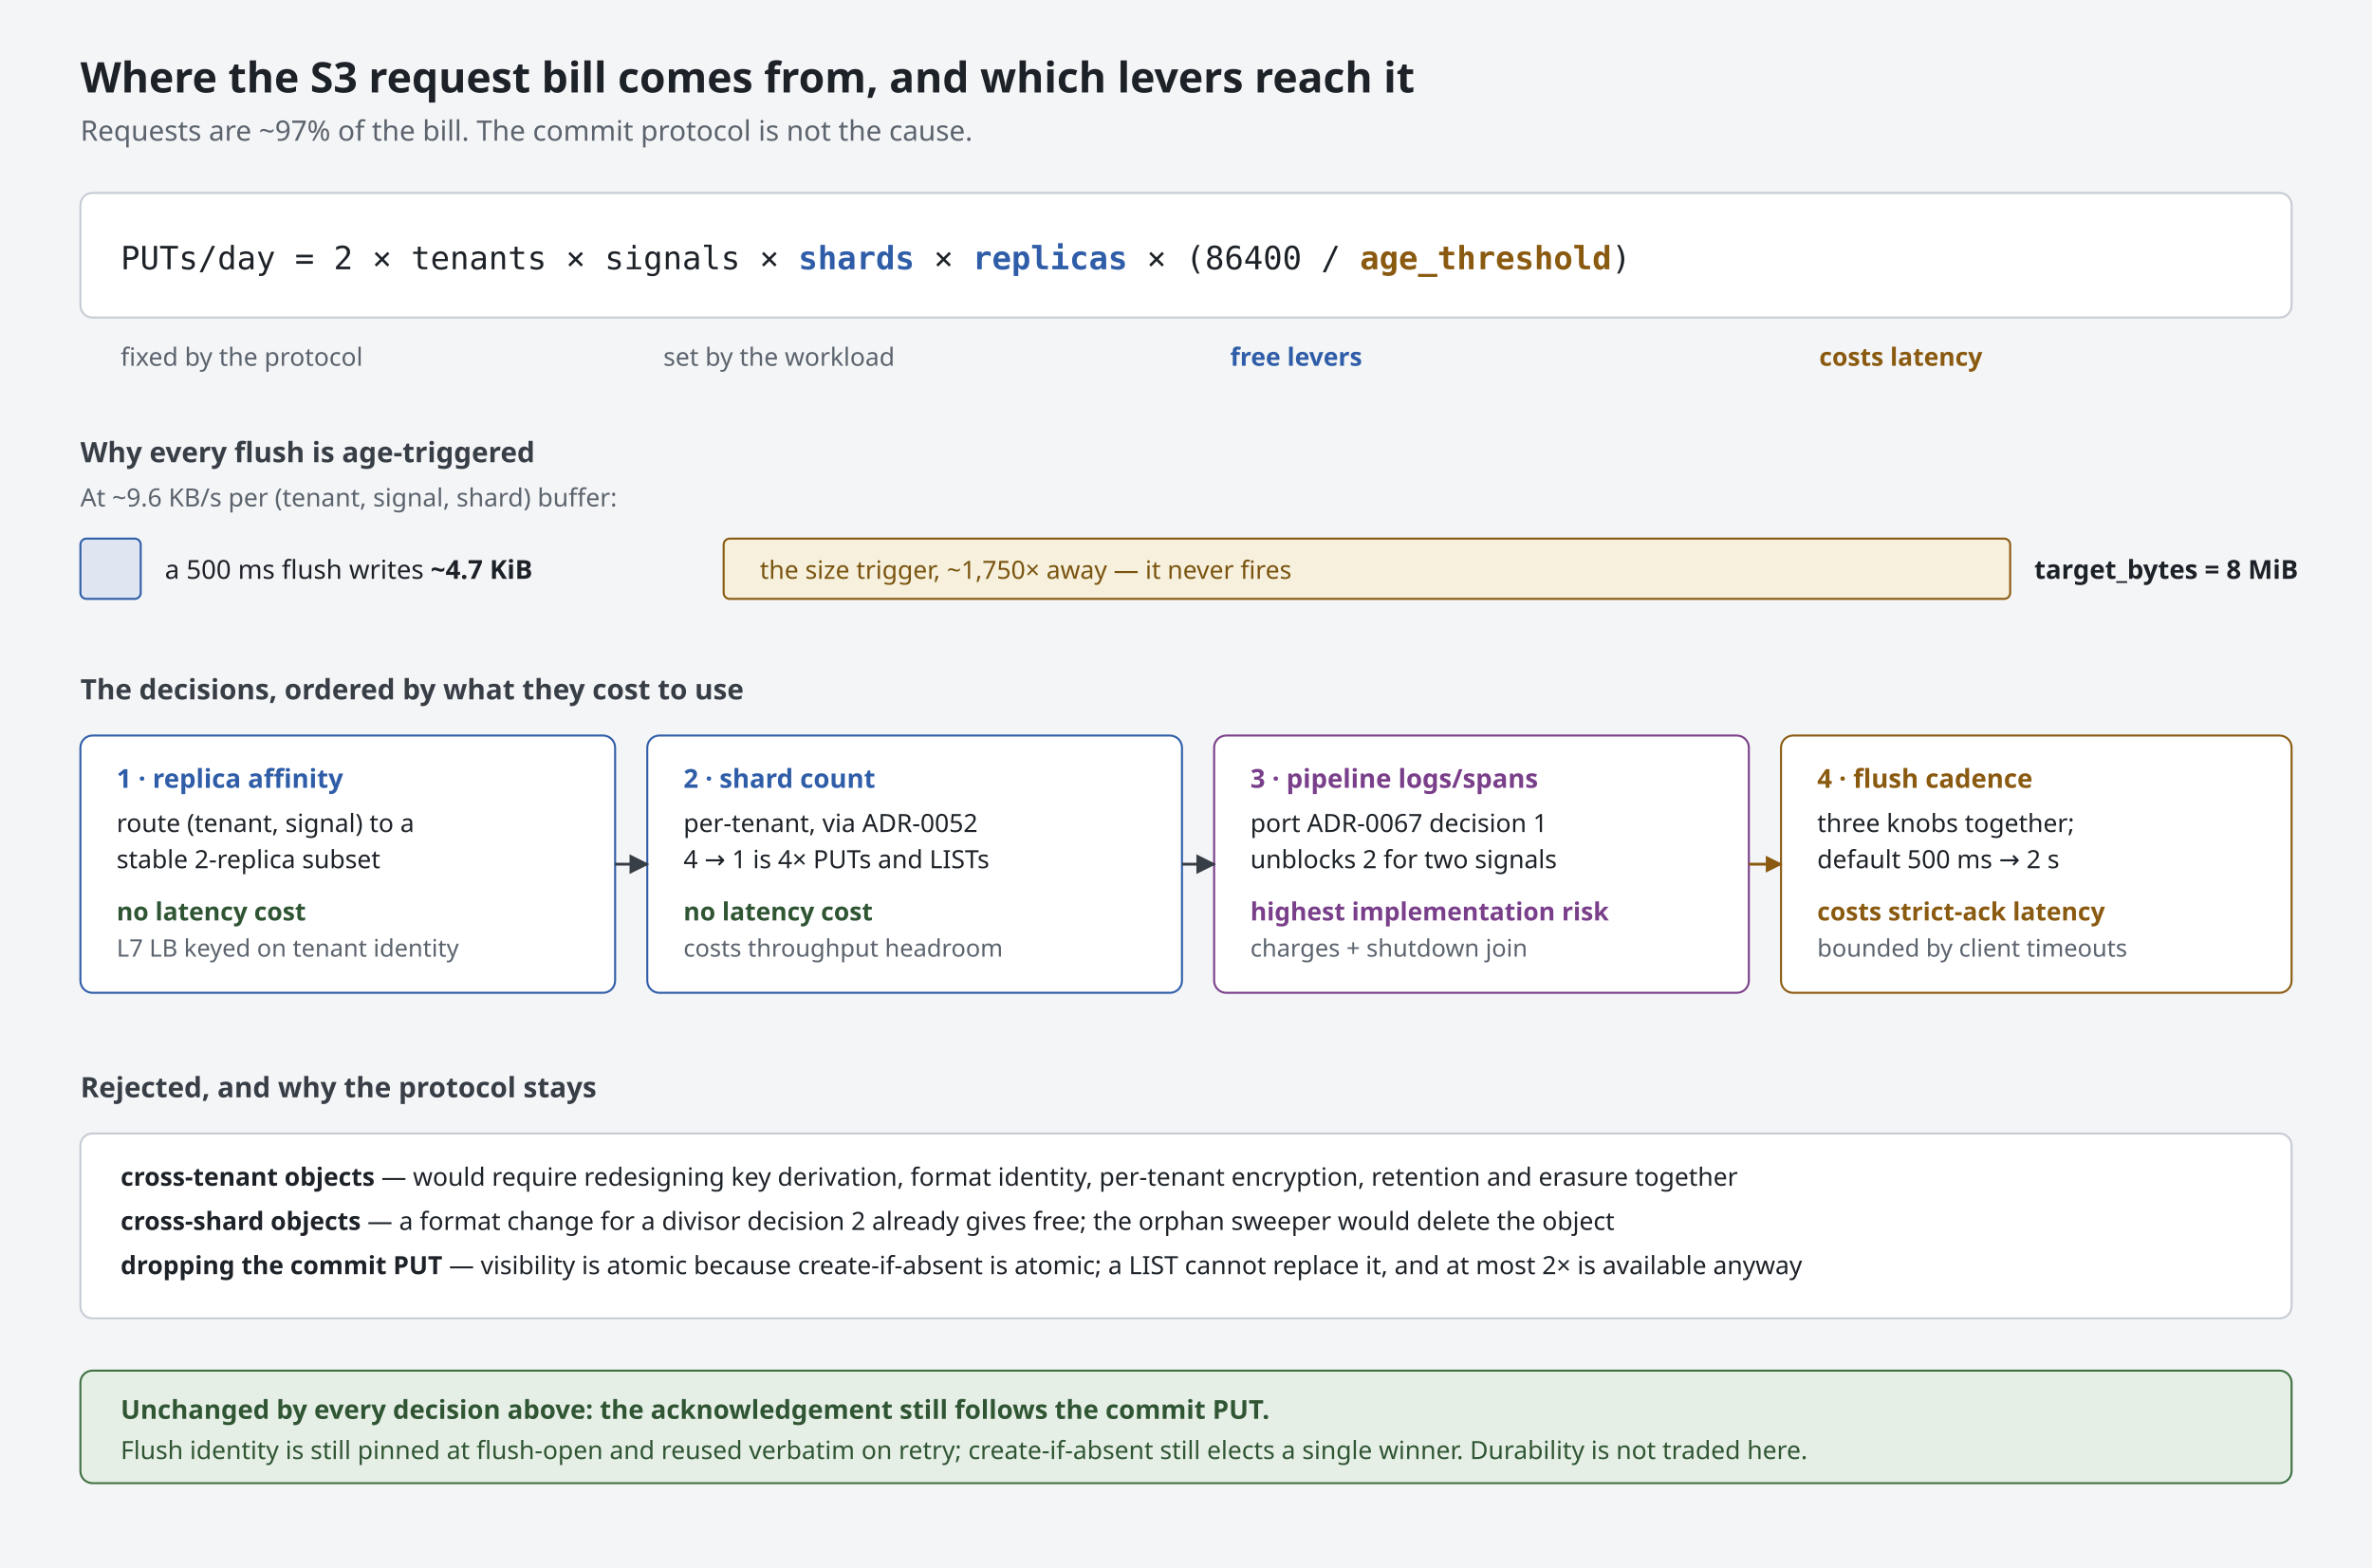
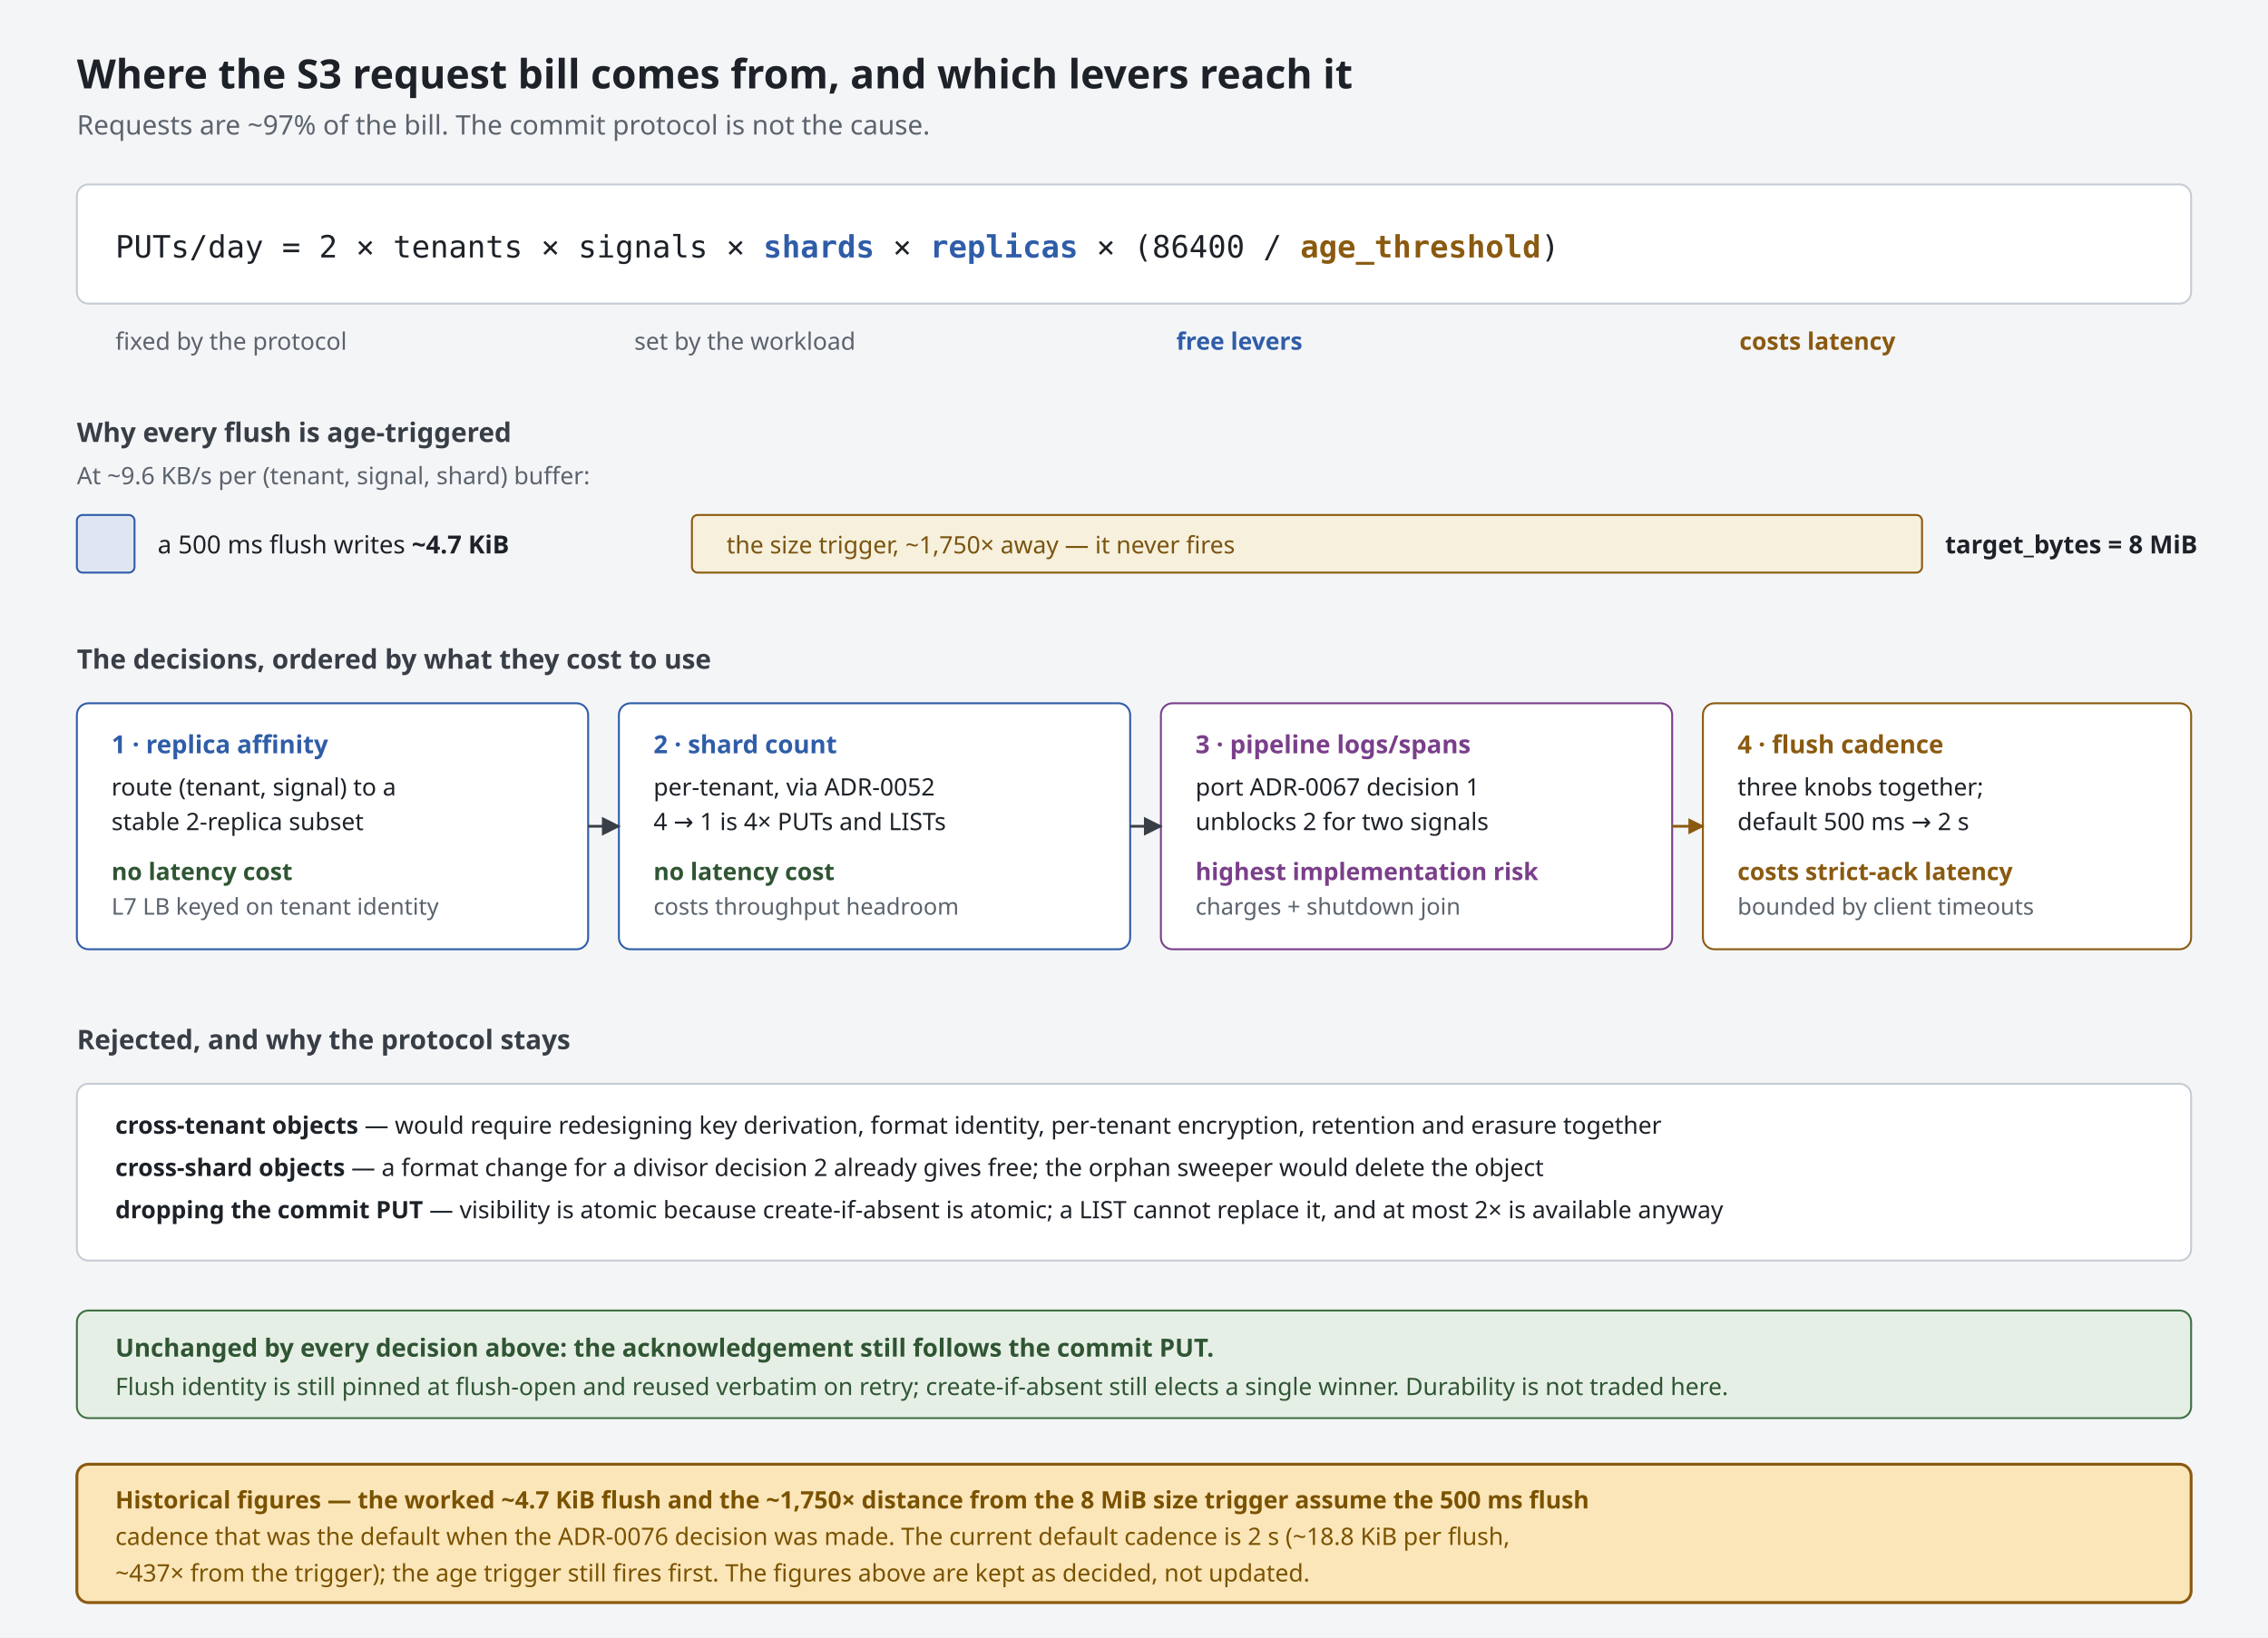
- <svg xmlns="http://www.w3.org/2000/svg" width="1180" height="780" viewBox="0 0 1180 780" font-family="system-ui, sans-serif">
+ <svg xmlns="http://www.w3.org/2000/svg" width="1180" height="852" viewBox="0 0 1180 852" font-family="system-ui, sans-serif" role="img" aria-label="Request cost levers: where the S3 request bill comes from and which levers reach it. PUTs per day scale with tenants, signals, shards, replicas, and flush cadence; replica affinity, shard count, log and span pipelining, and flush cadence are the levers, while the commit protocol stays.">
  <defs>
    <marker id="arrow" viewBox="0 0 10 10" refX="9" refY="5" markerWidth="7" markerHeight="7" orient="auto-start-reverse">
      <path d="M0,0 L10,5 L0,10 z" fill="#383e46" />
    </marker>
    <marker id="arrowamber" viewBox="0 0 10 10" refX="9" refY="5" markerWidth="6" markerHeight="6" orient="auto-start-reverse">
      <path d="M0,0 L10,5 L0,10 z" fill="#8a5a10" />
    </marker>
  </defs>
-   <rect x="0" y="0" width="1180" height="780" fill="#f4f5f7" />
+   <rect x="0" y="0" width="1180" height="852" fill="#f4f5f7" />
  <text x="40" y="46" font-size="21" font-weight="640" fill="#1d2228">Where the S3 request bill comes from, and which levers reach it</text>
  <text x="40" y="70" font-size="14" fill="#5b636d">Requests are ~97% of the bill. The commit protocol is not the cause.</text>
  <rect x="40" y="96" width="1100" height="62" rx="6" fill="#fff" stroke="#c6ccd4" />
  <text x="60" y="134" font-size="16" font-family="ui-monospace, Menlo, monospace" fill="#1d2228">PUTs/day = 2 × tenants × signals × <tspan fill="#2f5da8" font-weight="700">shards</tspan> × <tspan fill="#2f5da8" font-weight="700">replicas</tspan> × (86400 / <tspan fill="#8a5a10" font-weight="700">age_threshold</tspan>)</text>
  <text x="60" y="182" font-size="12.5" fill="#5b636d">fixed by the protocol</text>
  <text x="330" y="182" font-size="12.5" fill="#5b636d">set by the workload</text>
  <text x="612" y="182" font-size="12.5" font-weight="600" fill="#2f5da8">free levers</text>
  <text x="905" y="182" font-size="12.5" font-weight="600" fill="#8a5a10">costs latency</text>
  <text x="40" y="230" font-size="14" font-weight="640" fill="#383e46">Why every flush is age-triggered</text>
  <text x="40" y="252" font-size="12.5" fill="#5b636d">At ~9.6 KB/s per (tenant, signal, shard) buffer:</text>
  <rect x="40" y="268" width="30" height="30" rx="3" fill="#dfe6f2" stroke="#2f5da8" />
  <text x="82" y="288" font-size="13" fill="#1d2228">a 500 ms flush writes <tspan font-weight="640">~4.7 KiB</tspan>
  </text>
  <rect x="360" y="268" width="640" height="30" rx="3" fill="#f6f0dc" stroke="#8a5a10" />
  <text x="1012" y="288" font-size="13" fill="#1d2228">
    <tspan font-weight="640">target_bytes = 8 MiB</tspan>
  </text>
  <text x="378" y="288" font-size="12.5" fill="#7a5410">the size trigger, ~1,750× away — it never fires</text>
  <text x="40" y="348" font-size="14" font-weight="640" fill="#383e46">The decisions, ordered by what they cost to use</text>
  <g>
    <rect x="40" y="366" width="266" height="128" rx="6" fill="#fff" stroke="#2f5da8" />
    <text x="58" y="392" font-size="13" font-weight="700" fill="#2f5da8">1 · replica affinity</text>
    <text x="58" y="414" font-size="12.5" fill="#1d2228">route (tenant, signal) to a</text>
    <text x="58" y="432" font-size="12.5" fill="#1d2228">stable 2-replica subset</text>
    <text x="58" y="458" font-size="12.5" font-weight="600" fill="#2f5533">no latency cost</text>
    <text x="58" y="476" font-size="12" fill="#5b636d">L7 LB keyed on tenant identity</text>
    <rect x="322" y="366" width="266" height="128" rx="6" fill="#fff" stroke="#2f5da8" />
    <text x="340" y="392" font-size="13" font-weight="700" fill="#2f5da8">2 · shard count</text>
    <text x="340" y="414" font-size="12.5" fill="#1d2228">per-tenant, via ADR-0052</text>
    <text x="340" y="432" font-size="12.5" fill="#1d2228">4 → 1 is 4× PUTs and LISTs</text>
    <text x="340" y="458" font-size="12.5" font-weight="600" fill="#2f5533">no latency cost</text>
    <text x="340" y="476" font-size="12" fill="#5b636d">costs throughput headroom</text>
    <rect x="604" y="366" width="266" height="128" rx="6" fill="#fff" stroke="#7a3f8a" />
    <text x="622" y="392" font-size="13" font-weight="700" fill="#7a3f8a">3 · pipeline logs/spans</text>
    <text x="622" y="414" font-size="12.5" fill="#1d2228">port ADR-0067 decision 1</text>
    <text x="622" y="432" font-size="12.5" fill="#1d2228">unblocks 2 for two signals</text>
    <text x="622" y="458" font-size="12.5" font-weight="600" fill="#7a3f8a">highest implementation risk</text>
    <text x="622" y="476" font-size="12" fill="#5b636d">charges + shutdown join</text>
    <rect x="886" y="366" width="254" height="128" rx="6" fill="#fff" stroke="#8a5a10" />
    <text x="904" y="392" font-size="13" font-weight="700" fill="#8a5a10">4 · flush cadence</text>
    <text x="904" y="414" font-size="12.5" fill="#1d2228">three knobs together;</text>
    <text x="904" y="432" font-size="12.5" fill="#1d2228">default 500 ms → 2 s</text>
    <text x="904" y="458" font-size="12.5" font-weight="600" fill="#8a5a10">costs strict-ack latency</text>
    <text x="904" y="476" font-size="12" fill="#5b636d">bounded by client timeouts</text>
  </g>
  <path d="M306,430 L322,430" stroke="#383e46" stroke-width="1.4" marker-end="url(#arrow)" />
  <path d="M588,430 L604,430" stroke="#383e46" stroke-width="1.4" marker-end="url(#arrow)" />
  <path d="M870,430 L886,430" stroke="#8a5a10" stroke-width="1.4" marker-end="url(#arrowamber)" />
  <text x="40" y="546" font-size="14" font-weight="640" fill="#383e46">Rejected, and why the protocol stays</text>
  <rect x="40" y="564" width="1100" height="92" rx="6" fill="#fff" stroke="#c6ccd4" />
  <text x="60" y="590" font-size="12.5" fill="#1d2228">
    <tspan font-weight="640">cross-tenant objects</tspan> — would require redesigning key derivation, format identity, per-tenant encryption, retention and erasure together</text>
  <text x="60" y="612" font-size="12.5" fill="#1d2228">
    <tspan font-weight="640">cross-shard objects</tspan> — a format change for a divisor decision 2 already gives free; the orphan sweeper would delete the object</text>
  <text x="60" y="634" font-size="12.5" fill="#1d2228">
    <tspan font-weight="640">dropping the commit PUT</tspan> — visibility is atomic because create-if-absent is atomic; a LIST cannot replace it, and at most 2× is available anyway</text>
  <rect x="40" y="682" width="1100" height="56" rx="6" fill="#e6efe6" stroke="#3f7042" />
  <text x="60" y="706" font-size="13" font-weight="640" fill="#2f5533">Unchanged by every decision above: the acknowledgement still follows the commit PUT.</text>
  <text x="60" y="726" font-size="12.5" fill="#2f5533">Flush identity is still pinned at flush-open and reused verbatim on retry; create-if-absent still elects a single winner. Durability is not traded here.</text>
+   <rect x="40" y="762" width="1100" height="72" rx="6" fill="#fbe6b9" stroke="#8a5a10" stroke-width="1.5" />
+   <text x="60" y="785" font-size="12.5" font-weight="600" fill="#7a5200">Historical figures — the worked ~4.7 KiB flush and the ~1,750× distance from the 8 MiB size trigger assume the 500 ms flush</text>
+   <text x="60" y="804" font-size="12.5" fill="#7a5200">cadence that was the default when the ADR-0076 decision was made. The current default cadence is 2 s (~18.8 KiB per flush,</text>
+   <text x="60" y="823" font-size="12.5" fill="#7a5200">~437× from the trigger); the age trigger still fires first. The figures above are kept as decided, not updated.</text>
</svg>
